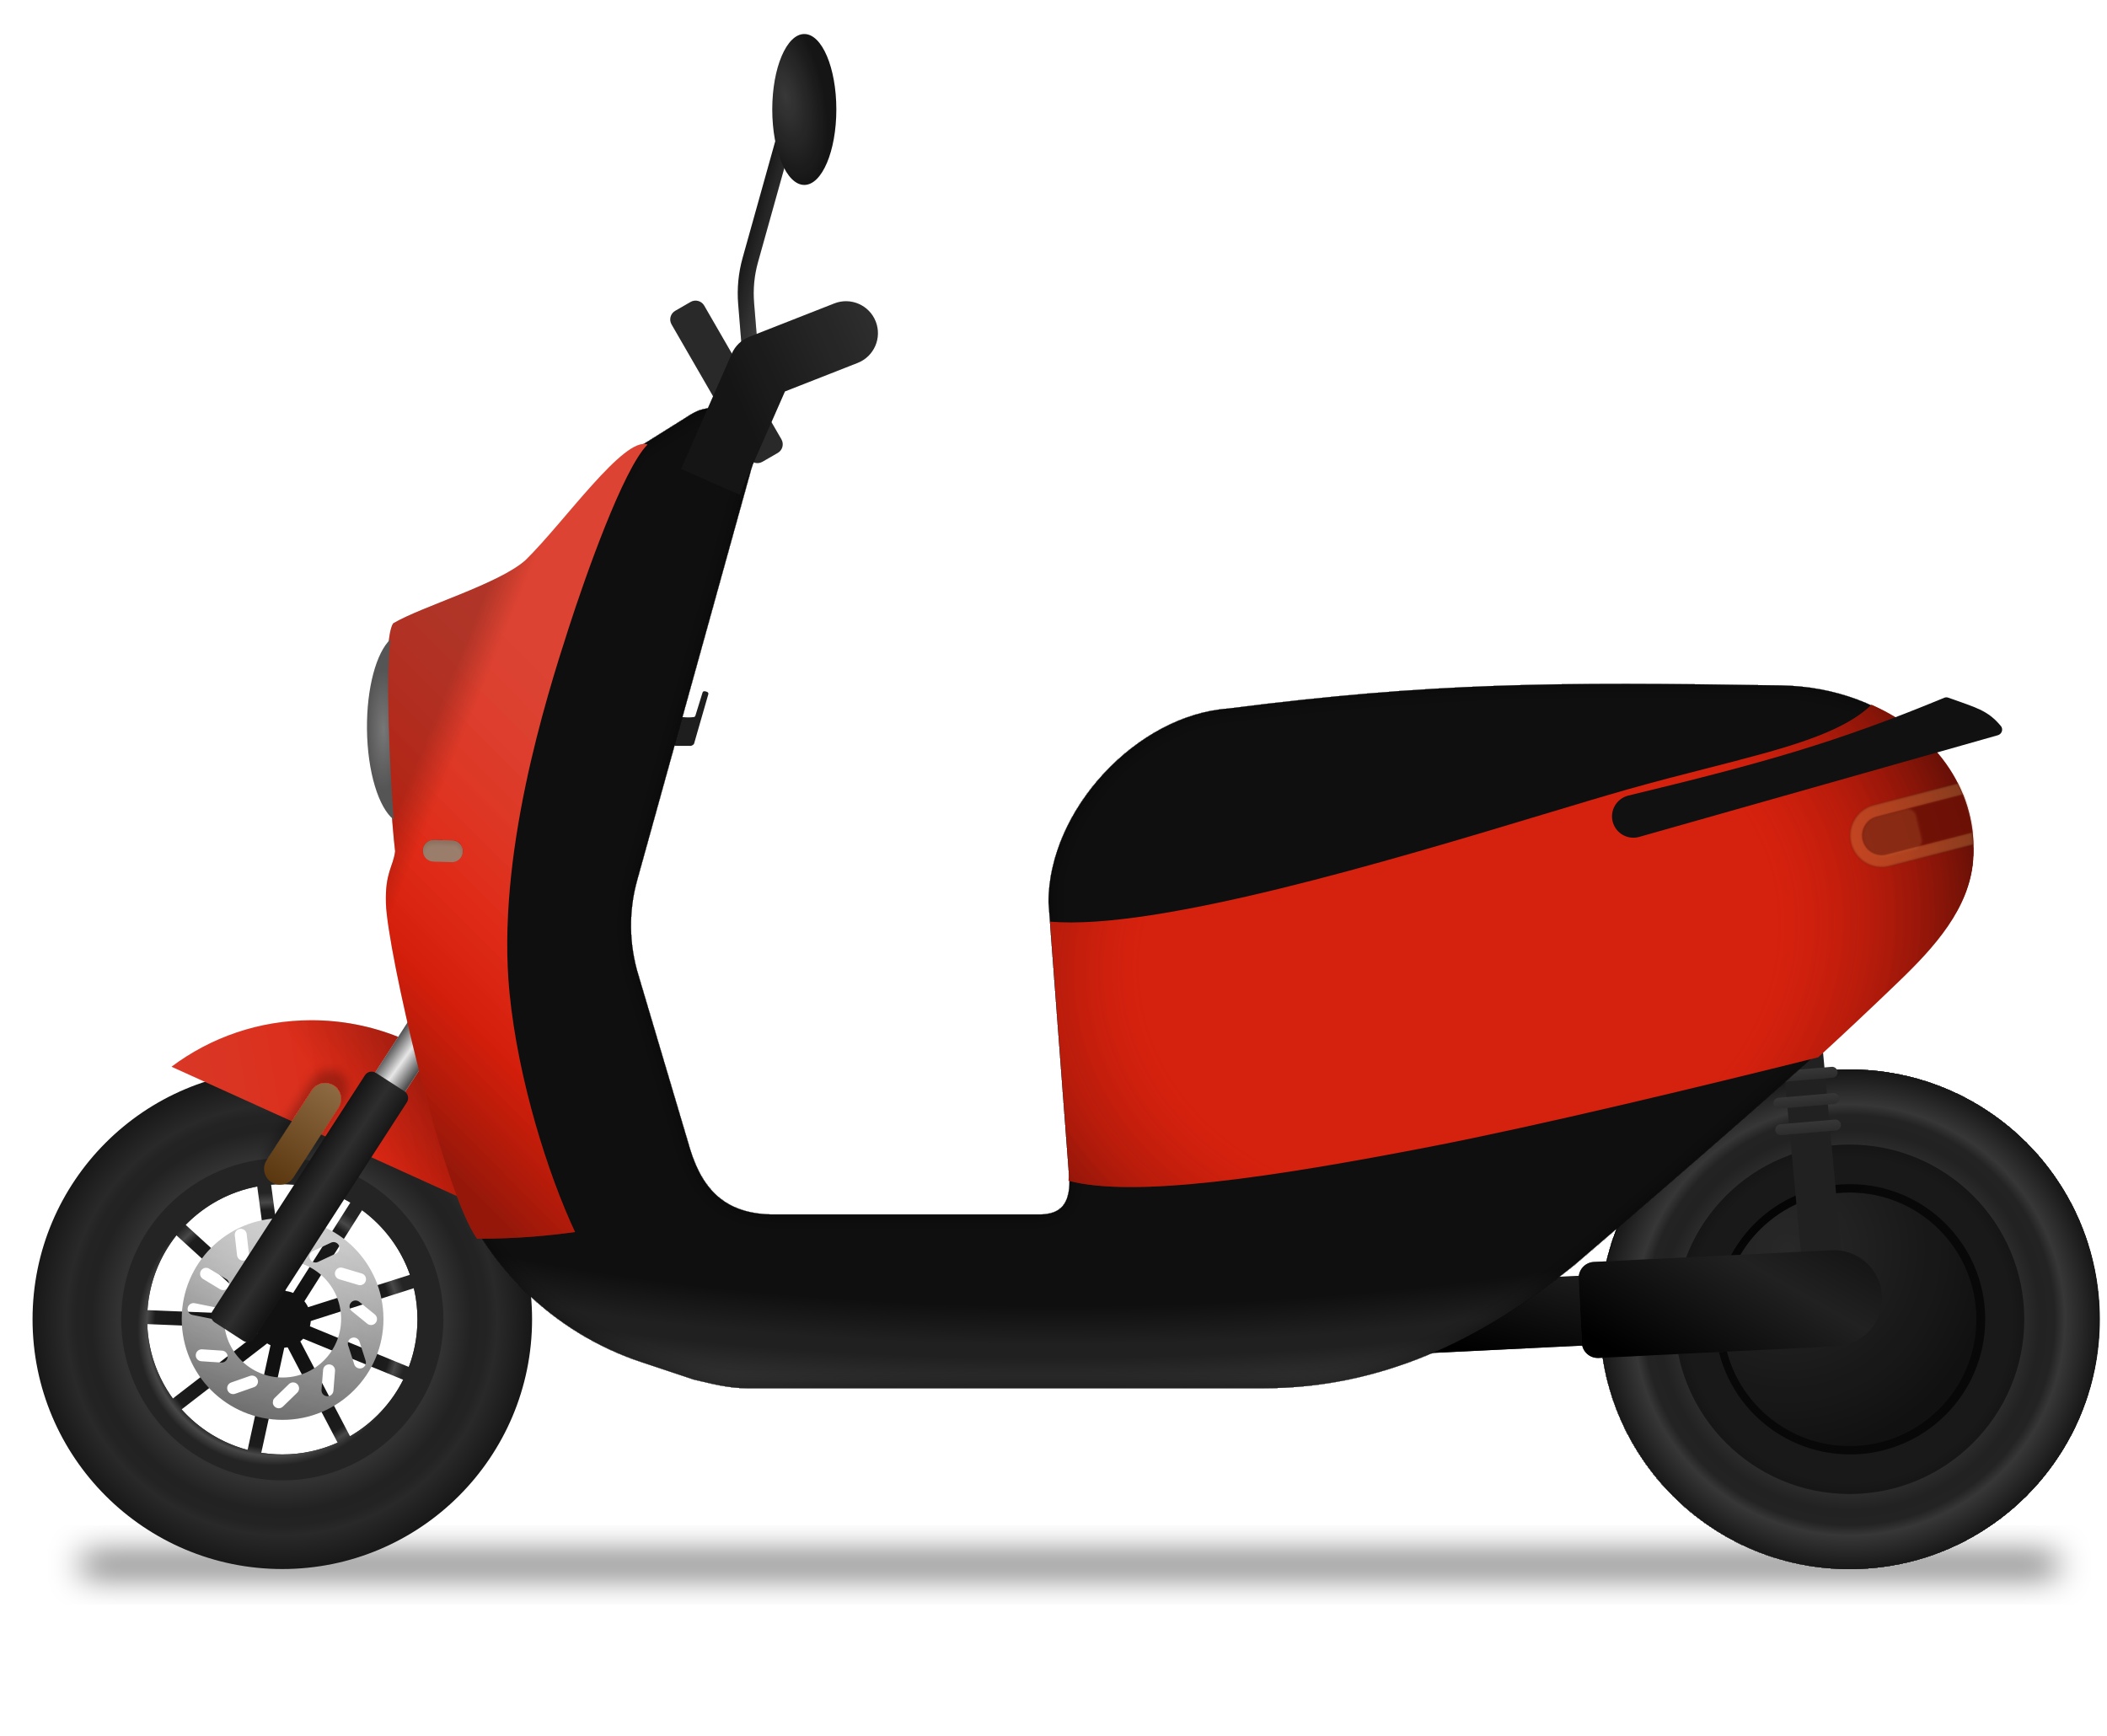
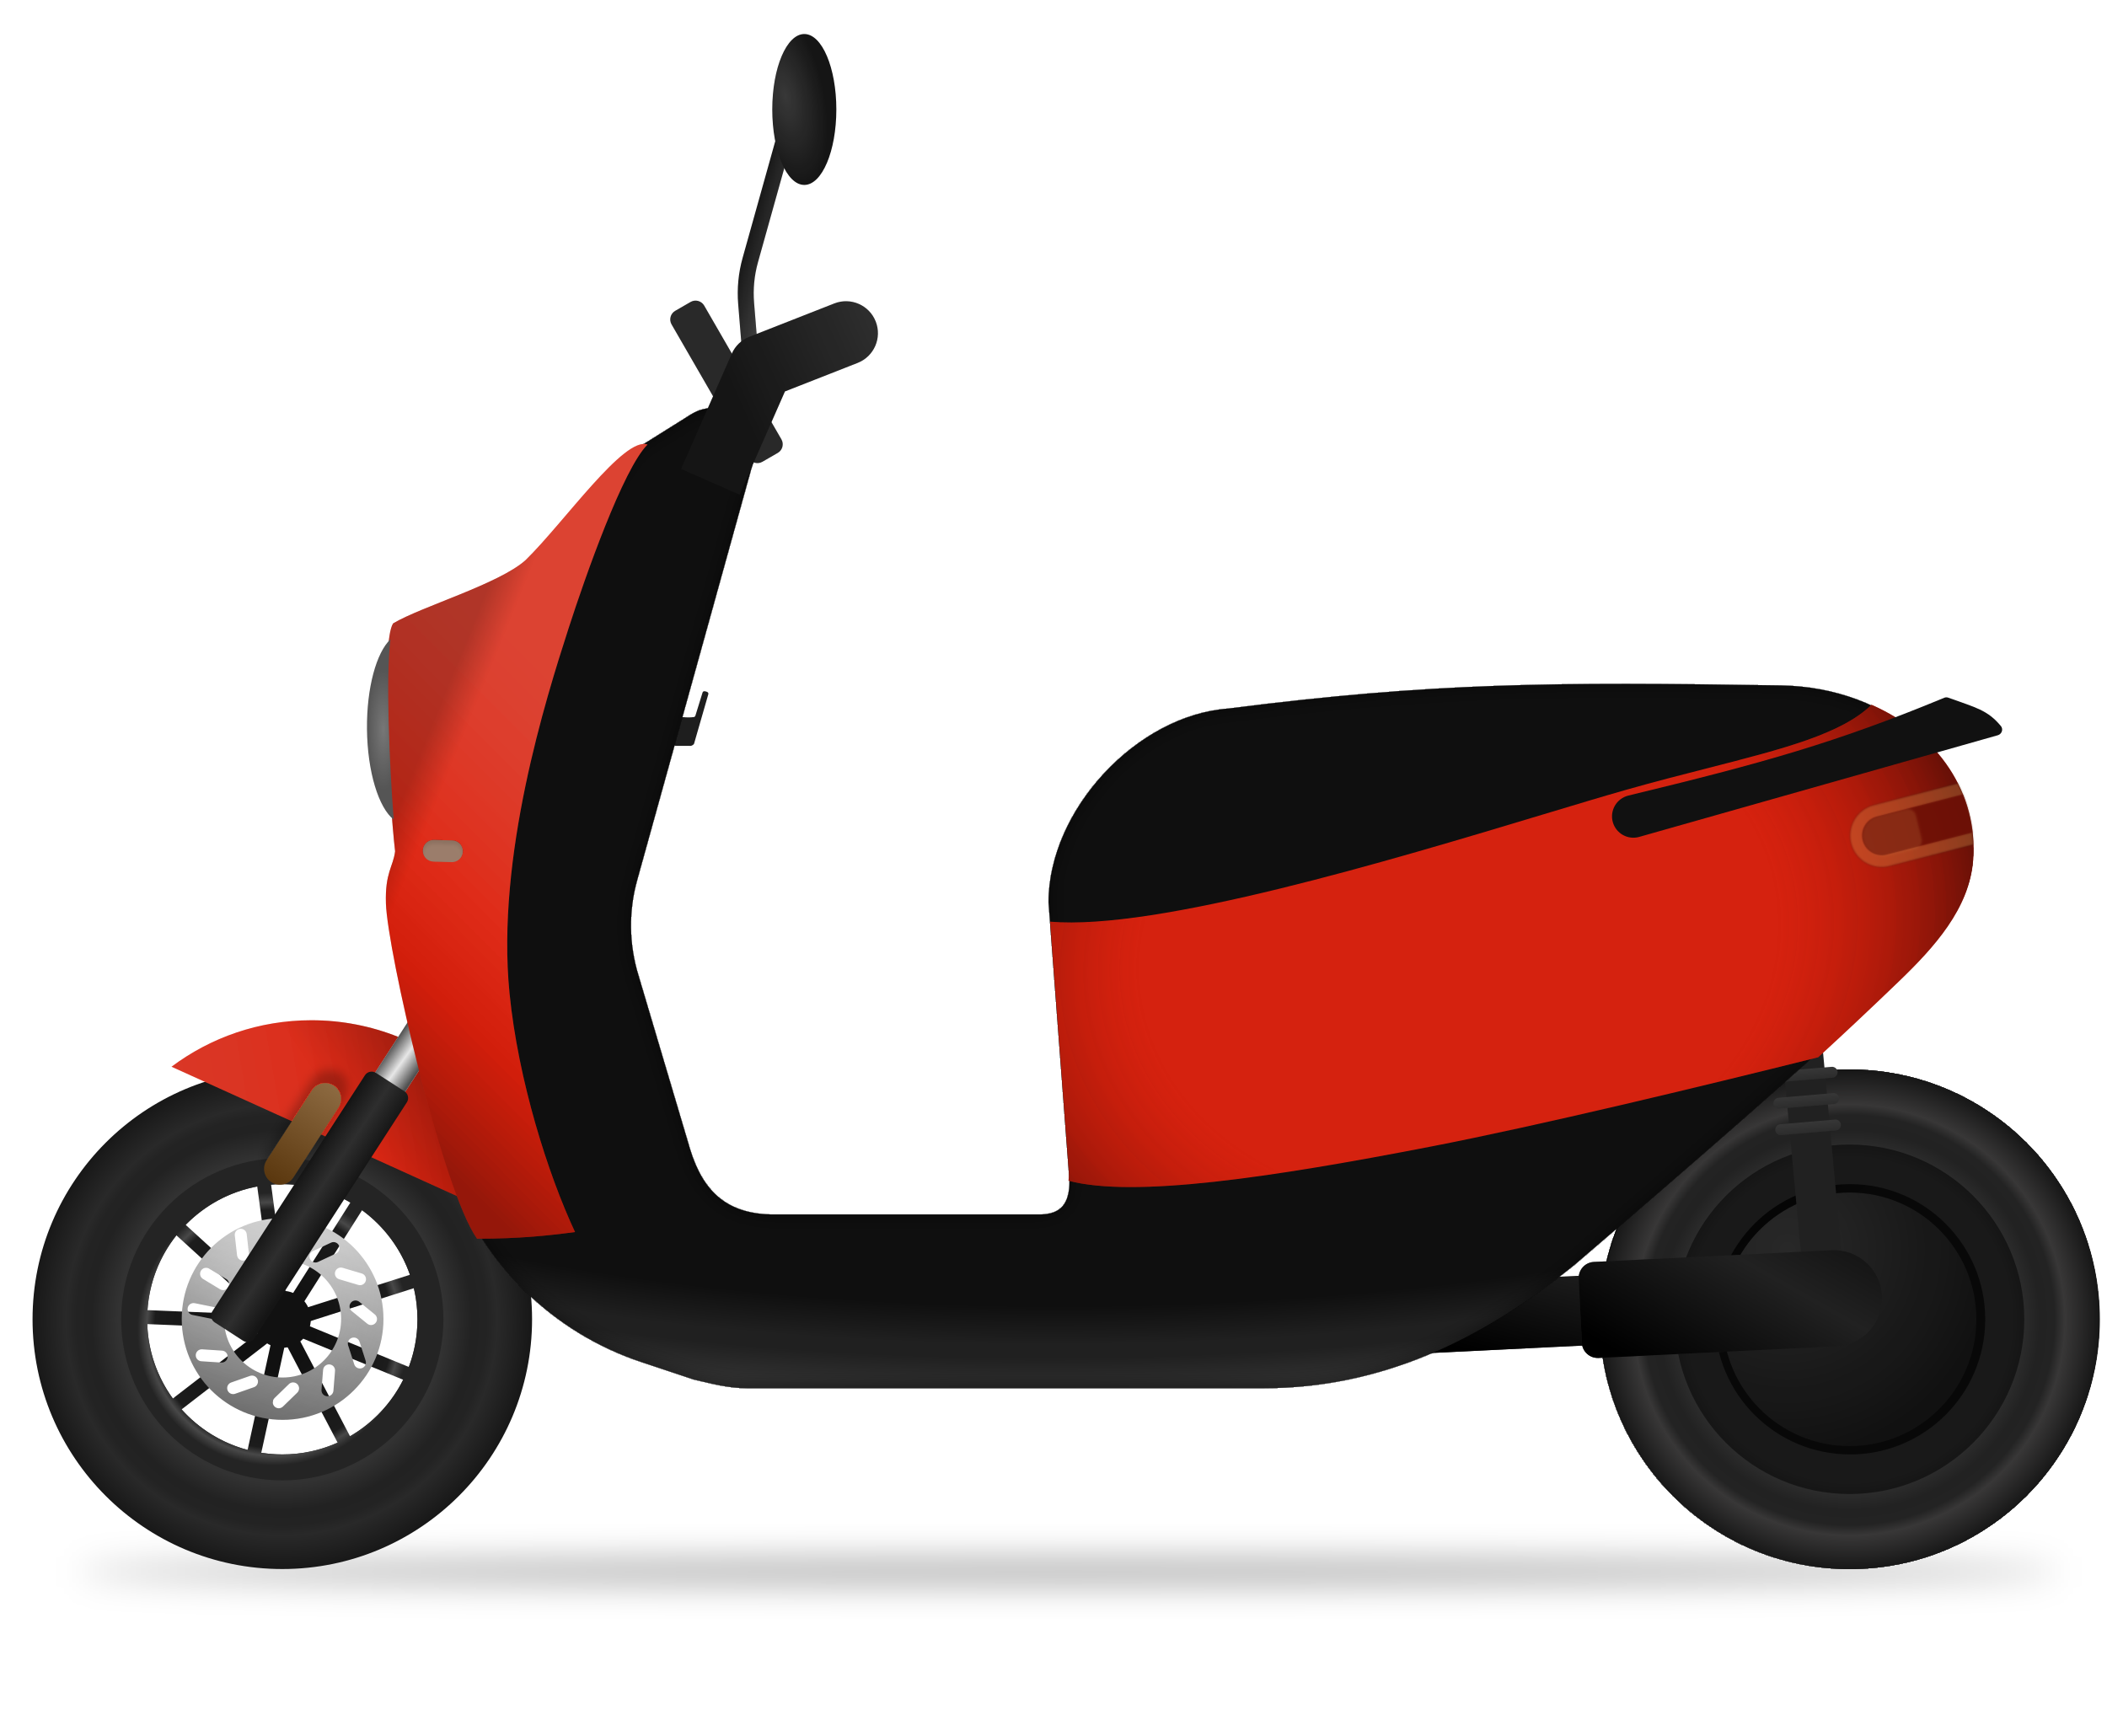
<svg xmlns="http://www.w3.org/2000/svg" width="1055" height="869" viewBox="0 0 1055 869" fill="none">
  <g filter="url(#filter0_f_2022_28193)">
-     <rect width="989.688" height="6.624" rx="3.312" transform="matrix(-1 0 0 1 1030.27 780.38)" fill="black" />
+     <ellipse cx="535" cy="787" rx="496" ry="7" fill="black" fill-opacity="0.3" />
  </g>
  <g filter="url(#filter1_i_2022_28193)">
    <circle cx="125.059" cy="125.059" r="125.059" transform="matrix(-1 0 0 1 1051.15 535.59)" fill="#111111" />
    <circle cx="125.059" cy="125.059" r="125.059" transform="matrix(-1 0 0 1 1051.15 535.59)" fill="url(#paint0_linear_2022_28193)" />
  </g>
  <path fill-rule="evenodd" clip-rule="evenodd" d="M926.357 785.708C857.288 785.708 801.297 729.718 801.297 660.649C801.297 591.581 857.288 535.59 926.357 535.59C995.425 535.59 1051.42 591.581 1051.42 660.649C1051.42 729.718 995.425 785.708 926.357 785.708ZM926.357 728.321C888.983 728.321 858.685 698.023 858.685 660.649C858.685 623.275 888.983 592.977 926.357 592.977C963.731 592.977 994.028 623.275 994.028 660.649C994.028 698.023 963.731 728.321 926.357 728.321Z" fill="url(#paint1_radial_2022_28193)" />
  <circle cx="63.498" cy="63.498" r="63.498" transform="matrix(-1 0 0 1 989.585 597.151)" fill="#111111" />
  <circle cx="63.498" cy="63.498" r="63.498" transform="matrix(-1 0 0 1 989.585 597.151)" fill="url(#paint2_radial_2022_28193)" fill-opacity="0.1" />
  <circle cx="63.498" cy="63.498" r="75.498" transform="matrix(-1 0 0 1 989.585 597.151)" stroke="black" stroke-opacity="0.5" stroke-width="24" />
  <circle cx="14.271" cy="14.271" r="14.271" transform="matrix(-1 0 0 1 155.628 646.378)" fill="#111111" />
  <path fill-rule="evenodd" clip-rule="evenodd" d="M141.357 785.708C72.288 785.708 16.297 729.718 16.297 660.649C16.297 591.581 72.288 535.59 141.357 535.59C210.425 535.59 266.416 591.581 266.416 660.649C266.416 729.718 210.425 785.708 141.357 785.708ZM141.357 728.321C103.983 728.321 73.685 698.023 73.685 660.649C73.685 623.275 103.983 592.977 141.357 592.977C178.731 592.977 209.028 623.275 209.028 660.649C209.028 698.023 178.731 728.321 141.357 728.321Z" fill="url(#paint3_radial_2022_28193)" />
  <path fill-rule="evenodd" clip-rule="evenodd" d="M141.356 741.321C96.802 741.321 60.684 705.203 60.684 660.649C60.684 616.095 96.802 579.978 141.356 579.978C185.909 579.978 222.027 616.095 222.027 660.649C222.027 705.203 185.909 741.321 141.356 741.321ZM130.821 727.506C134.254 728.042 137.772 728.321 141.356 728.321C151.219 728.321 160.589 726.211 169.04 722.417L142.864 672.469L130.821 727.506ZM123.97 726.067C111.024 722.635 99.6 715.462 90.926 705.776L136.026 670.972L123.97 726.067ZM86.53 700.326L131.749 665.431L73.726 663.057C74.212 676.954 78.888 689.785 86.53 700.326ZM73.837 656.056L132.035 658.437L88.326 618.605C80.05 629.03 74.783 641.951 73.837 656.056ZM92.956 613.353L136.75 653.264L128.801 594.14C114.881 596.751 102.464 603.625 92.956 613.353ZM135.739 593.207L143.687 652.329L175.444 602.178C165.434 596.329 153.786 592.978 141.356 592.978C139.464 592.978 137.591 593.055 135.739 593.207ZM181.299 606.017C192.257 614.043 200.71 625.285 205.269 638.354L149.602 656.074L181.299 606.017ZM207.227 645.077C208.404 650.077 209.027 655.29 209.027 660.649C209.027 669.051 207.496 677.094 204.698 684.517L151.725 662.744L207.227 645.077ZM201.891 690.931C195.963 702.758 186.67 712.607 175.269 719.223L149.064 669.219L201.891 690.931ZM142.215 662.466L142.711 661.922L143.236 662.254L142.238 664.682L142.126 664.657L142.215 662.466Z" fill="url(#paint4_radial_2022_28193)" />
  <path fill-rule="evenodd" clip-rule="evenodd" d="M141.5 711C113.61 711 91 688.39 91 660.5C91 632.61 113.61 610 141.5 610C169.39 610 192 632.61 192 660.5C192 688.39 169.39 711 141.5 711ZM141.5 689.81C157.688 689.81 170.81 676.688 170.81 660.5C170.81 644.312 157.688 631.19 141.5 631.19C125.312 631.19 112.19 644.312 112.19 660.5C112.19 676.688 125.312 689.81 141.5 689.81ZM124.661 627.917C124.849 629.563 123.666 631.049 122.02 631.237C120.373 631.424 118.887 630.241 118.7 628.595L117.569 618.659C117.382 617.013 118.565 615.526 120.211 615.339C121.857 615.152 123.343 616.335 123.531 617.981L124.661 627.917ZM114.304 644.593C115.162 643.176 114.708 641.331 113.29 640.474L104.733 635.299C103.315 634.441 101.471 634.896 100.613 636.313C99.756 637.731 100.21 639.576 101.628 640.433L110.185 645.608C111.603 646.465 113.447 646.011 114.304 644.593ZM107.318 654.563C108.942 654.891 109.992 656.474 109.664 658.098C109.336 659.722 107.754 660.773 106.13 660.445L96.328 658.465C94.704 658.137 93.653 656.554 93.981 654.93C94.309 653.306 95.891 652.256 97.516 652.584L107.318 654.563ZM111.185 676.332C112.839 676.439 114.092 677.867 113.984 679.52C113.876 681.174 112.448 682.427 110.795 682.319L100.816 681.668C99.163 681.56 97.91 680.133 98.018 678.479C98.126 676.826 99.553 675.573 101.207 675.681L111.185 676.332ZM137.43 704.297C138.584 705.486 140.484 705.514 141.673 704.36L148.848 697.395C150.037 696.241 150.065 694.342 148.911 693.153C147.757 691.964 145.858 691.935 144.669 693.089L137.494 700.054C136.305 701.208 136.276 703.108 137.43 704.297ZM166.951 696.442C166.817 698.093 165.37 699.324 163.718 699.19C162.067 699.056 160.836 697.609 160.97 695.957L161.778 685.99C161.912 684.339 163.359 683.108 165.01 683.242C166.662 683.376 167.892 684.823 167.758 686.475L166.951 696.442ZM181.145 685.15C182.722 684.642 183.589 682.952 183.081 681.375L180.017 671.856C179.509 670.279 177.819 669.412 176.242 669.919C174.665 670.427 173.798 672.117 174.306 673.694L177.37 683.213C177.877 684.79 179.568 685.657 181.145 685.15ZM181.124 637.697C182.713 638.168 183.618 639.837 183.147 641.426C182.676 643.014 181.007 643.92 179.418 643.449L169.831 640.605C168.242 640.134 167.337 638.465 167.808 636.876C168.279 635.288 169.949 634.382 171.537 634.853L181.124 637.697ZM188.108 662.42C189.153 661.134 188.958 659.245 187.672 658.2L179.913 651.892C178.627 650.847 176.738 651.042 175.692 652.328C174.647 653.614 174.842 655.503 176.128 656.548L183.888 662.856C185.174 663.901 187.063 663.706 188.108 662.42ZM165.746 622.268C167.247 621.568 169.032 622.217 169.733 623.719C170.433 625.22 169.784 627.005 168.282 627.706L159.22 631.933C157.718 632.634 155.933 631.984 155.233 630.483C154.532 628.981 155.182 627.196 156.683 626.496L165.746 622.268ZM113.907 696.114C114.453 697.678 116.165 698.502 117.729 697.955L127.168 694.654C128.732 694.107 129.557 692.396 129.01 690.832C128.463 689.268 126.751 688.443 125.187 688.99L115.748 692.292C114.184 692.839 113.36 694.55 113.907 696.114Z" fill="url(#paint5_linear_2022_28193)" />
  <path fill-rule="evenodd" clip-rule="evenodd" d="M141.5 711C113.61 711 91 688.39 91 660.5C91 632.61 113.61 610 141.5 610C169.39 610 192 632.61 192 660.5C192 688.39 169.39 711 141.5 711ZM141.5 689.81C157.688 689.81 170.81 676.688 170.81 660.5C170.81 644.312 157.688 631.19 141.5 631.19C125.312 631.19 112.19 644.312 112.19 660.5C112.19 676.688 125.312 689.81 141.5 689.81ZM124.661 627.917C124.849 629.563 123.666 631.049 122.02 631.237C120.373 631.424 118.887 630.241 118.7 628.595L117.569 618.659C117.382 617.013 118.565 615.526 120.211 615.339C121.857 615.152 123.343 616.335 123.531 617.981L124.661 627.917ZM114.304 644.593C115.162 643.176 114.708 641.331 113.29 640.474L104.733 635.299C103.315 634.441 101.471 634.896 100.613 636.313C99.756 637.731 100.21 639.576 101.628 640.433L110.185 645.608C111.603 646.465 113.447 646.011 114.304 644.593ZM107.318 654.563C108.942 654.891 109.992 656.474 109.664 658.098C109.336 659.722 107.754 660.773 106.13 660.445L96.328 658.465C94.704 658.137 93.653 656.554 93.981 654.93C94.309 653.306 95.891 652.256 97.516 652.584L107.318 654.563ZM111.185 676.332C112.839 676.439 114.092 677.867 113.984 679.52C113.876 681.174 112.448 682.427 110.795 682.319L100.816 681.668C99.163 681.56 97.91 680.133 98.018 678.479C98.126 676.826 99.553 675.573 101.207 675.681L111.185 676.332ZM137.43 704.297C138.584 705.486 140.484 705.514 141.673 704.36L148.848 697.395C150.037 696.241 150.065 694.342 148.911 693.153C147.757 691.964 145.858 691.935 144.669 693.089L137.494 700.054C136.305 701.208 136.276 703.108 137.43 704.297ZM166.951 696.442C166.817 698.093 165.37 699.324 163.718 699.19C162.067 699.056 160.836 697.609 160.97 695.957L161.778 685.99C161.912 684.339 163.359 683.108 165.01 683.242C166.662 683.376 167.892 684.823 167.758 686.475L166.951 696.442ZM181.145 685.15C182.722 684.642 183.589 682.952 183.081 681.375L180.017 671.856C179.509 670.279 177.819 669.412 176.242 669.919C174.665 670.427 173.798 672.117 174.306 673.694L177.37 683.213C177.877 684.79 179.568 685.657 181.145 685.15ZM181.124 637.697C182.713 638.168 183.618 639.837 183.147 641.426C182.676 643.014 181.007 643.92 179.418 643.449L169.831 640.605C168.242 640.134 167.337 638.465 167.808 636.876C168.279 635.288 169.949 634.382 171.537 634.853L181.124 637.697ZM188.108 662.42C189.153 661.134 188.958 659.245 187.672 658.2L179.913 651.892C178.627 650.847 176.738 651.042 175.692 652.328C174.647 653.614 174.842 655.503 176.128 656.548L183.888 662.856C185.174 663.901 187.063 663.706 188.108 662.42ZM165.746 622.268C167.247 621.568 169.032 622.217 169.733 623.719C170.433 625.22 169.784 627.005 168.282 627.706L159.22 631.933C157.718 632.634 155.933 631.984 155.233 630.483C154.532 628.981 155.182 627.196 156.683 626.496L165.746 622.268ZM113.907 696.114C114.453 697.678 116.165 698.502 117.729 697.955L127.168 694.654C128.732 694.107 129.557 692.396 129.01 690.832C128.463 689.268 126.751 688.443 125.187 688.99L115.748 692.292C114.184 692.839 113.36 694.55 113.907 696.114Z" fill="url(#paint6_radial_2022_28193)" fill-opacity="0.2" style="mix-blend-mode:multiply" />
  <path d="M85.873 534.173C105.396 519.553 129.641 510.894 155.909 510.894C217.444 510.894 267.88 558.417 272.518 618.763L85.873 534.173Z" fill="#D5220F" />
  <path d="M85.873 534.173C105.396 519.553 129.641 510.894 155.909 510.894C217.444 510.894 267.88 558.417 272.518 618.763L85.873 534.173Z" fill="url(#paint7_linear_2022_28193)" style="mix-blend-mode:luminosity" />
  <path d="M85.873 534.173C105.396 519.553 129.641 510.894 155.909 510.894C217.444 510.894 267.88 558.417 272.518 618.763L85.873 534.173Z" fill="url(#paint8_linear_2022_28193)" fill-opacity="0.2" style="mix-blend-mode:luminosity" />
  <rect width="17.882" height="37.243" transform="matrix(-0.839799 -0.542898 -0.542898 0.839799 221.553 517.881)" fill="#D9D9D9" />
  <rect width="17.882" height="37.243" transform="matrix(-0.839799 -0.542898 -0.542898 0.839799 221.553 517.881)" fill="url(#paint9_linear_2022_28193)" />
  <rect width="24.983" height="148.759" rx="4" transform="matrix(-0.839799 -0.542898 -0.542898 0.839799 205.879 548.665)" fill="url(#paint10_linear_2022_28193)" />
  <path d="M351.771 346.803C351.894 346.404 352.254 346.113 352.671 346.131C353.316 346.16 353.774 346.305 354.267 346.591C354.633 346.803 354.778 347.25 354.661 347.657L347.543 372.352C347.514 372.45 347.473 372.545 347.409 372.624C346.976 373.157 346.136 373.549 345.652 373.525C345.55 373.52 345.448 373.5 345.345 373.5H338.313C337.653 373.5 337.174 372.871 337.349 372.234L340.773 359.821C340.904 359.348 341.359 359.041 341.848 359.088C344.122 359.308 345.536 359.298 347.367 359.081C347.753 359.035 348.074 358.762 348.189 358.39L351.771 346.803Z" fill="#1E1E1E" />
  <rect width="20.294" height="113.343" transform="matrix(-0.995734 0.0922683 0.0922683 0.995734 912.039 518.599)" fill="#212121" />
  <rect width="32.96" height="5.46" rx="2.73" transform="matrix(-0.996587 0.0825537 0.0862736 0.996271 919.849 534)" fill="#373737" />
  <rect width="32.96" height="5.46" rx="2.73" transform="matrix(-0.996587 0.0825537 0.0862736 0.996271 919.849 534)" fill="url(#paint11_linear_2022_28193)" fill-opacity="0.2" />
  <rect width="32.96" height="5.46" rx="2.73" transform="matrix(-0.996359 0.0852567 0.0890965 0.996023 920.597 547.161)" fill="#373737" />
  <rect width="32.96" height="5.46" rx="2.73" transform="matrix(-0.996359 0.0852567 0.0890965 0.996023 920.597 547.161)" fill="url(#paint12_linear_2022_28193)" fill-opacity="0.2" />
  <rect width="32.96" height="5.46" rx="2.73" transform="matrix(-0.996359 0.0852567 0.0890965 0.996023 921.509 560.409)" fill="#373737" />
  <rect width="32.96" height="5.46" rx="2.73" transform="matrix(-0.996359 0.0852567 0.0890965 0.996023 921.509 560.409)" fill="url(#paint13_linear_2022_28193)" fill-opacity="0.2" />
  <path d="M933.39 651.062C932.872 640.483 923.875 632.328 913.296 632.846L710.099 642.809C705.686 643.026 702.284 646.778 702.501 651.191L703.431 670.169C703.647 674.582 707.4 677.984 711.813 677.767L918.362 667.64C927.09 667.212 933.818 659.79 933.39 651.062V651.062Z" fill="#212121" />
  <path d="M933.39 651.062C932.872 640.483 923.875 632.328 913.296 632.846L710.099 642.809C705.686 643.026 702.284 646.778 702.501 651.191L703.431 670.169C703.647 674.582 707.4 677.984 711.813 677.767L918.362 667.64C927.09 667.212 933.818 659.79 933.39 651.062V651.062Z" fill="url(#paint14_linear_2022_28193)" />
  <path d="M942.339 648.944C941.688 635.667 930.397 625.432 917.12 626.082L798.077 631.919C793.664 632.136 790.262 635.888 790.478 640.301L792.052 672.4C792.268 676.813 796.021 680.215 800.434 679.999L919.478 674.162C932.755 673.511 942.99 662.22 942.339 648.944V648.944Z" fill="#212121" />
  <path d="M942.339 648.944C941.688 635.667 930.397 625.432 917.12 626.082L798.077 631.919C793.664 632.136 790.262 635.888 790.478 640.301L792.052 672.4C792.268 676.813 796.021 680.215 800.434 679.999L919.478 674.162C932.755 673.511 942.99 662.22 942.339 648.944V648.944Z" fill="url(#paint15_linear_2022_28193)" />
  <g filter="url(#filter2_i_2022_28193)">
    <path d="M891.648 343.227C777.055 341.429 717.206 341.788 615 354.804C569.016 358.171 525 405.696 525 451.804L535.5 591.304C535.5 602.349 531.546 608.141 520.5 608.141H387.5C364.608 608.141 352.16 597.205 345.5 575.304L319.636 488.196C314.941 472.754 314.739 456.294 319.054 440.742L377.248 230.992C382.372 212.524 362.11 197.407 345.867 207.579L319.054 224.371L282.792 275.535C276.304 284.69 268.059 292.453 258.297 297.986C234.754 311.331 207.371 326.772 207.371 350.767L219.416 443.67C219.416 448.856 215.482 456.471 213.808 463.011C212.567 467.862 213.57 472.953 213.986 477.943L221.12 563.507C221.865 572.43 223.211 581.339 226.266 589.756C242.014 633.137 276.777 667.287 321.015 682.052L347.209 690.795C356 692.804 364.5 695.167 374.12 695.167H632.648C691.453 695.167 741.5 671.304 788.5 633.304C853.838 577.299 893.528 542.715 947.183 493.544C967.295 475.113 988.071 453.509 987.965 426.229C987.792 381.556 946.751 344.092 891.648 343.227Z" fill="url(#paint16_radial_2022_28193)" />
  </g>
  <path d="M193.239 452.463C194.001 476.242 221.467 595.552 238.849 620.304C260.125 620.304 274.308 618.774 287.936 616.966C274.447 588.182 259.429 540.903 255.119 497.239C248.364 428.824 273.335 349.84 284.737 314.52C293.087 288.655 311.992 234.841 324.229 222.604C312.549 218.293 282.513 261.539 263.184 280.451C249.973 292.409 210.76 303.812 196.854 312.155C190.597 321.472 194.768 399.622 197.827 426.32C196.854 434.107 192.74 436.889 193.239 452.463Z" fill="#D5220F" />
  <path d="M193.239 452.463C194.001 476.242 221.467 595.552 238.849 620.304C260.125 620.304 274.308 618.774 287.936 616.966C274.447 588.182 259.429 540.903 255.119 497.239C248.364 428.824 273.335 349.84 284.737 314.52C293.087 288.655 311.992 234.841 324.229 222.604C312.549 218.293 282.513 261.539 263.184 280.451C249.973 292.409 210.76 303.812 196.854 312.155C190.597 321.472 194.768 399.622 197.827 426.32C196.854 434.107 192.74 436.889 193.239 452.463Z" fill="url(#paint17_linear_2022_28193)" fill-opacity="0.3" style="mix-blend-mode:luminosity" />
  <path d="M193.239 452.463C194.001 476.242 221.467 595.552 238.849 620.304C260.125 620.304 274.308 618.774 287.936 616.966C274.447 588.182 259.429 540.903 255.119 497.239C248.364 428.824 273.335 349.84 284.737 314.52C293.087 288.655 311.992 234.841 324.229 222.604C312.549 218.293 282.513 261.539 263.184 280.451C249.973 292.409 210.76 303.812 196.854 312.155C190.597 321.472 194.768 399.622 197.827 426.32C196.854 434.107 192.74 436.889 193.239 452.463Z" fill="url(#paint18_linear_2022_28193)" fill-opacity="0.2" style="mix-blend-mode:luminosity" />
  <g filter="url(#filter3_i_2022_28193)">
    <rect width="20.024" height="10.846" rx="5.423" transform="matrix(-0.999603 -0.0281672 -0.0281672 0.999603 231.892 421.016)" fill="#6F6F6F" fill-opacity="0.8" />
    <rect width="20.024" height="10.846" rx="5.423" transform="matrix(-0.999603 -0.0281672 -0.0281672 0.999603 231.892 421.016)" fill="#CEC089" fill-opacity="0.3" />
  </g>
  <path fill-rule="evenodd" clip-rule="evenodd" d="M197.146 410.448C189.587 404.538 183.96 386.487 183.753 365.082C183.552 344.395 188.473 326.742 195.522 320.114C193.109 338.887 194.962 382.665 197.146 410.448Z" fill="#555555" />
  <path fill-rule="evenodd" clip-rule="evenodd" d="M197.146 410.448C189.587 404.538 183.96 386.487 183.753 365.082C183.552 344.395 188.473 326.742 195.522 320.114C193.109 338.887 194.962 382.665 197.146 410.448Z" fill="url(#paint19_radial_2022_28193)" fill-opacity="0.2" />
  <path fill-rule="evenodd" clip-rule="evenodd" d="M910.401 529.443C923.399 517.514 936.635 505.088 950.783 491.46C968.437 474.454 986.212 454.981 988.001 430.534C990.432 397.319 970.625 367.628 937.118 352.928C922.074 367.526 892.996 374.958 855.215 384.615C842.528 387.858 828.86 391.352 814.412 395.452C803.023 398.684 788.727 402.993 772.545 407.87C696.645 430.745 579.263 466.123 525.808 461.541L535.264 587.304C535.264 588.649 535.183 589.975 535.021 591.268C567.535 599.915 635.821 589.814 716.725 574.105C770.348 563.693 851.013 544.298 910.401 529.443Z" fill="#D5220F" />
  <path fill-rule="evenodd" clip-rule="evenodd" d="M910.401 529.443C923.399 517.514 936.635 505.088 950.783 491.46C968.437 474.454 986.212 454.981 988.001 430.534C990.432 397.319 970.625 367.628 937.118 352.928C922.074 367.526 892.996 374.958 855.215 384.615C842.528 387.858 828.86 391.352 814.412 395.452C803.023 398.684 788.727 402.993 772.545 407.87C696.645 430.745 579.263 466.123 525.808 461.541L535.264 587.304C535.264 588.649 535.183 589.975 535.021 591.268C567.535 599.915 635.821 589.814 716.725 574.105C770.348 563.693 851.013 544.298 910.401 529.443Z" fill="url(#paint20_radial_2022_28193)" fill-opacity="0.5" style="mix-blend-mode:luminosity" />
  <path d="M975.475 349.352C974.853 349.128 974.153 349.144 973.542 349.398C919.42 371.837 882.868 382.061 815.379 398.38C809.462 399.81 805.895 405.882 807.567 411.735V411.735C809.188 417.407 815.095 420.697 820.771 419.088L1000.3 368.19C1002.35 367.61 1003.21 365.166 1001.84 363.534C995.157 355.539 989.412 354.376 975.475 349.352Z" fill="#111111" />
  <g filter="url(#filter4_f_2022_28193)">
    <path d="M988 422.891C987.559 412.161 984.916 401.801 980.407 392.304L938.22 403.167C929.792 405.337 924.719 413.928 926.89 422.356C929.06 430.784 937.651 435.856 946.079 433.686L988 422.891Z" fill="#D5A455" fill-opacity="0.3" />
    <path d="M988 422.891C987.559 412.161 984.916 401.801 980.407 392.304L938.22 403.167C929.792 405.337 924.719 413.928 926.89 422.356C929.06 430.784 937.651 435.856 946.079 433.686L988 422.891Z" stroke="black" stroke-opacity="0.1" stroke-linecap="round" stroke-linejoin="round" />
  </g>
  <g filter="url(#filter5_f_2022_28193)">
    <path d="M987.527 416.94C986.747 410.33 985.129 403.9 982.759 397.771L939.788 408.836C934.506 410.197 931.327 415.581 932.687 420.863C934.047 426.146 939.432 429.325 944.714 427.965L987.527 416.94Z" fill="#640600" fill-opacity="0.8" />
  </g>
  <g filter="url(#filter6_f_2022_28193)">
    <path d="M959.306 408.215C958.781 406.069 956.617 404.755 954.471 405.279L940.311 408.738C934.901 410.059 931.587 415.516 932.909 420.926V420.926C934.23 426.335 939.687 429.649 945.096 428.328L959.256 424.869C961.402 424.344 962.717 422.18 962.193 420.034L959.306 408.215Z" fill="#FFBF65" fill-opacity="0.15" />
  </g>
  <g filter="url(#filter7_d_2022_28193)">
    <rect width="15.89" height="57.561" rx="7.945" transform="matrix(-0.839809 -0.542881 -0.542881 0.839809 173.809 547.962)" fill="#704512" />
    <rect width="15.89" height="57.561" rx="7.945" transform="matrix(-0.839809 -0.542881 -0.542881 0.839809 173.809 547.962)" fill="url(#paint21_linear_2022_28193)" fill-opacity="0.2" />
  </g>
  <path d="M391.929 72.145L375.685 130.218C373.707 137.286 373.001 144.649 373.598 151.964L376.542 188.026" stroke="#151515" stroke-width="8" stroke-linecap="round" stroke-linejoin="round" />
  <path d="M391.929 72.145L375.685 130.218C373.707 137.286 373.001 144.649 373.598 151.964L376.542 188.026" stroke="url(#paint22_linear_2022_28193)" stroke-opacity="0.2" stroke-width="8" stroke-linecap="round" stroke-linejoin="round" />
  <ellipse cx="16.04" cy="37.788" rx="16.04" ry="37.788" transform="matrix(-1 0 0 1 418.767 17.0332)" fill="#151515" />
  <ellipse cx="16.04" cy="37.788" rx="16.04" ry="37.788" transform="matrix(-1 0 0 1 418.767 17.0332)" fill="url(#paint23_radial_2022_28193)" fill-opacity="0.15" />
  <rect width="18.88" height="87.309" rx="5" transform="matrix(-0.866025 0.5 0.5 0.866025 350.108 148.7)" fill="#292929" />
  <path d="M417.745 151.946C425.97 148.716 435.256 152.766 438.485 160.992C441.714 169.217 437.664 178.503 429.439 181.732L417.745 151.946ZM381.053 183.54L366.405 177.102C368.106 173.231 371.27 170.191 375.206 168.646L381.053 183.54ZM429.439 181.732L386.9 198.433L375.206 168.646L417.745 151.946L429.439 181.732ZM395.701 189.977L370.322 247.723L341.026 234.848L366.405 177.102L395.701 189.977Z" fill="#151515" />
  <path d="M417.745 151.946C425.97 148.716 435.256 152.766 438.485 160.992C441.714 169.217 437.664 178.503 429.439 181.732L417.745 151.946ZM381.053 183.54L366.405 177.102C368.106 173.231 371.27 170.191 375.206 168.646L381.053 183.54ZM429.439 181.732L386.9 198.433L375.206 168.646L417.745 151.946L429.439 181.732ZM395.701 189.977L370.322 247.723L341.026 234.848L366.405 177.102L395.701 189.977Z" fill="url(#paint24_linear_2022_28193)" fill-opacity="0.1" />
  <defs>
-     <filter id="filter0_f_2022_28193" x="24.182" y="763.98" width="1022.49" height="39.425" filterUnits="userSpaceOnUse" color-interpolation-filters="sRGB">
+     <filter id="filter0_f_2022_28193" x="22.6" y="763.6" width="1024.8" height="46.8" filterUnits="userSpaceOnUse" color-interpolation-filters="sRGB">
      <feFlood flood-opacity="0" result="BackgroundImageFix" />
      <feBlend mode="normal" in="SourceGraphic" in2="BackgroundImageFix" result="shape" />
      <feGaussianBlur stdDeviation="8.2" result="effect1_foregroundBlur_2022_28193" />
    </filter>
    <filter id="filter1_i_2022_28193" x="801.027" y="535.59" width="250.118" height="250.119" filterUnits="userSpaceOnUse" color-interpolation-filters="sRGB">
      <feFlood flood-opacity="0" result="BackgroundImageFix" />
      <feBlend mode="normal" in="SourceGraphic" in2="BackgroundImageFix" result="shape" />
      <feColorMatrix in="SourceAlpha" type="matrix" values="0 0 0 0 0 0 0 0 0 0 0 0 0 0 0 0 0 0 127 0" result="hardAlpha" />
      <feMorphology radius="10" operator="erode" in="SourceAlpha" result="effect1_innerShadow_2022_28193" />
      <feOffset />
      <feGaussianBlur stdDeviation="4.9" />
      <feComposite in2="hardAlpha" operator="arithmetic" k2="-1" k3="1" />
      <feColorMatrix type="matrix" values="0 0 0 0 0 0 0 0 0 0 0 0 0 0 0 0 0 0 0.5 0" />
      <feBlend mode="normal" in2="shape" result="effect1_innerShadow_2022_28193" />
    </filter>
    <filter id="filter2_i_2022_28193" x="207.371" y="204.304" width="780.595" height="490.863" filterUnits="userSpaceOnUse" color-interpolation-filters="sRGB">
      <feFlood flood-opacity="0" result="BackgroundImageFix" />
      <feBlend mode="normal" in="SourceGraphic" in2="BackgroundImageFix" result="shape" />
      <feColorMatrix in="SourceAlpha" type="matrix" values="0 0 0 0 0 0 0 0 0 0 0 0 0 0 0 0 0 0 127 0" result="hardAlpha" />
      <feOffset />
      <feGaussianBlur stdDeviation="5" />
      <feComposite in2="hardAlpha" operator="arithmetic" k2="-1" k3="1" />
      <feColorMatrix type="matrix" values="0 0 0 0 0 0 0 0 0 0 0 0 0 0 0 0 0 0 0.5 0" />
      <feBlend mode="normal" in2="shape" result="effect1_innerShadow_2022_28193" />
    </filter>
    <filter id="filter3_i_2022_28193" x="211.721" y="420.602" width="20.02" height="13.105" filterUnits="userSpaceOnUse" color-interpolation-filters="sRGB">
      <feFlood flood-opacity="0" result="BackgroundImageFix" />
      <feBlend mode="normal" in="SourceGraphic" in2="BackgroundImageFix" result="shape" />
      <feColorMatrix in="SourceAlpha" type="matrix" values="0 0 0 0 0 0 0 0 0 0 0 0 0 0 0 0 0 0 127 0" result="hardAlpha" />
      <feOffset dy="2" />
      <feGaussianBlur stdDeviation="1" />
      <feComposite in2="hardAlpha" operator="arithmetic" k2="-1" k3="1" />
      <feColorMatrix type="matrix" values="0 0 0 0 0 0 0 0 0 0 0 0 0 0 0 0 0 0 0.1 0" />
      <feBlend mode="normal" in2="shape" result="effect1_innerShadow_2022_28193" />
    </filter>
    <filter id="filter4_f_2022_28193" x="924.888" y="390.804" width="64.612" height="44.884" filterUnits="userSpaceOnUse" color-interpolation-filters="sRGB">
      <feFlood flood-opacity="0" result="BackgroundImageFix" />
      <feBlend mode="normal" in="SourceGraphic" in2="BackgroundImageFix" result="shape" />
      <feGaussianBlur stdDeviation="0.5" result="effect1_foregroundBlur_2022_28193" />
    </filter>
    <filter id="filter5_f_2022_28193" x="931.372" y="396.771" width="57.155" height="32.508" filterUnits="userSpaceOnUse" color-interpolation-filters="sRGB">
      <feFlood flood-opacity="0" result="BackgroundImageFix" />
      <feBlend mode="normal" in="SourceGraphic" in2="BackgroundImageFix" result="shape" />
      <feGaussianBlur stdDeviation="0.5" result="effect1_foregroundBlur_2022_28193" />
    </filter>
    <filter id="filter6_f_2022_28193" x="931.118" y="403.664" width="32.69" height="26.455" filterUnits="userSpaceOnUse" color-interpolation-filters="sRGB">
      <feFlood flood-opacity="0" result="BackgroundImageFix" />
      <feBlend mode="normal" in="SourceGraphic" in2="BackgroundImageFix" result="shape" />
      <feGaussianBlur stdDeviation="0.75" result="effect1_foregroundBlur_2022_28193" />
    </filter>
    <filter id="filter7_d_2022_28193" x="128.455" y="531.575" width="50.114" height="62.488" filterUnits="userSpaceOnUse" color-interpolation-filters="sRGB">
      <feFlood flood-opacity="0" result="BackgroundImageFix" />
      <feColorMatrix in="SourceAlpha" type="matrix" values="0 0 0 0 0 0 0 0 0 0 0 0 0 0 0 0 0 0 127 0" result="hardAlpha" />
      <feMorphology radius="1" operator="dilate" in="SourceAlpha" result="effect1_dropShadow_2022_28193" />
      <feOffset dx="2" dy="-5" />
      <feGaussianBlur stdDeviation="2.4" />
      <feComposite in2="hardAlpha" operator="out" />
      <feColorMatrix type="matrix" values="0 0 0 0 0 0 0 0 0 0 0 0 0 0 0 0 0 0 0.25 0" />
      <feBlend mode="normal" in2="BackgroundImageFix" result="effect1_dropShadow_2022_28193" />
      <feBlend mode="normal" in="SourceGraphic" in2="effect1_dropShadow_2022_28193" result="shape" />
    </filter>
    <linearGradient id="paint0_linear_2022_28193" x1="150.817" y1="91.757" x2="189.732" y2="41.819" gradientUnits="userSpaceOnUse">
      <stop stop-opacity="0" />
      <stop offset="1" />
    </linearGradient>
    <radialGradient id="paint1_radial_2022_28193" cx="0" cy="0" r="1" gradientUnits="userSpaceOnUse" gradientTransform="translate(926 661) rotate(89.8361) scale(124.709)">
      <stop offset="0.656" stop-color="#323232" />
      <stop offset="0.764" stop-color="#222222" />
      <stop offset="0.824" stop-color="#232323" />
      <stop offset="0.866" stop-color="#383737" />
      <stop offset="1" stop-color="#181818" />
    </radialGradient>
    <radialGradient id="paint2_radial_2022_28193" cx="0" cy="0" r="1" gradientUnits="userSpaceOnUse" gradientTransform="translate(94.4928 28.8399) rotate(107.524) scale(102.934)">
      <stop stop-color="white" />
      <stop offset="1" stop-color="white" stop-opacity="0" />
    </radialGradient>
    <radialGradient id="paint3_radial_2022_28193" cx="0" cy="0" r="1" gradientUnits="userSpaceOnUse" gradientTransform="translate(141 661) rotate(89.8361) scale(124.709)">
      <stop offset="0.656" stop-color="#323232" />
      <stop offset="0.764" stop-color="#222222" />
      <stop offset="0.824" stop-color="#232323" />
      <stop offset="0.866" stop-color="#292929" />
      <stop offset="1" stop-color="#181818" />
    </radialGradient>
    <radialGradient id="paint4_radial_2022_28193" cx="0" cy="0" r="1" gradientUnits="userSpaceOnUse" gradientTransform="translate(137 665.5) rotate(103.943) scale(74.7011)">
      <stop offset="0.269" stop-color="#111111" />
      <stop offset="0.796" stop-color="#1C1C1C" />
      <stop offset="0.849" stop-color="#484848" />
      <stop offset="0.913" stop-color="#242424" />
    </radialGradient>
    <linearGradient id="paint5_linear_2022_28193" x1="151" y1="615" x2="108.5" y2="733" gradientUnits="userSpaceOnUse">
      <stop stop-color="#E1E1E1" />
      <stop offset="1" stop-color="#606060" />
    </linearGradient>
    <radialGradient id="paint6_radial_2022_28193" cx="0" cy="0" r="1" gradientUnits="userSpaceOnUse" gradientTransform="translate(123 644.5) rotate(91.3972) scale(82.0244)">
      <stop stop-color="white" />
      <stop offset="1" stop-color="#373737" />
    </radialGradient>
    <linearGradient id="paint7_linear_2022_28193" x1="179.195" y1="570.662" x2="326.5" y2="474" gradientUnits="userSpaceOnUse">
      <stop stop-opacity="0" />
      <stop offset="1" />
    </linearGradient>
    <linearGradient id="paint8_linear_2022_28193" x1="272.518" y1="549.278" x2="92.253" y2="580.523" gradientUnits="userSpaceOnUse">
      <stop />
      <stop offset="1" stop-color="white" stop-opacity="0.5" />
    </linearGradient>
    <linearGradient id="paint9_linear_2022_28193" x1="17.899" y1="8.826" x2="-0.274" y2="9.73" gradientUnits="userSpaceOnUse">
      <stop stop-color="#505050" />
      <stop offset="0.495" stop-color="#E7E7E7" />
      <stop offset="1" stop-color="#505050" />
    </linearGradient>
    <linearGradient id="paint10_linear_2022_28193" x1="25.006" y1="35.252" x2="-0.438" y2="35.695" gradientUnits="userSpaceOnUse">
      <stop stop-color="#151515" />
      <stop offset="0.495" stop-color="#2E2E2E" />
      <stop offset="1" stop-color="#151515" />
    </linearGradient>
    <linearGradient id="paint11_linear_2022_28193" x1="16.48" y1="0" x2="16.48" y2="5.46" gradientUnits="userSpaceOnUse">
      <stop stop-opacity="0" />
      <stop offset="1" />
    </linearGradient>
    <linearGradient id="paint12_linear_2022_28193" x1="16.48" y1="0" x2="16.48" y2="5.46" gradientUnits="userSpaceOnUse">
      <stop stop-opacity="0" />
      <stop offset="1" />
    </linearGradient>
    <linearGradient id="paint13_linear_2022_28193" x1="16.48" y1="0" x2="16.48" y2="5.46" gradientUnits="userSpaceOnUse">
      <stop stop-opacity="0" />
      <stop offset="1" />
    </linearGradient>
    <linearGradient id="paint14_linear_2022_28193" x1="869.777" y1="575.249" x2="838.226" y2="701.774" gradientUnits="userSpaceOnUse">
      <stop />
      <stop offset="0.554" stop-opacity="0" />
      <stop offset="1" />
    </linearGradient>
    <linearGradient id="paint15_linear_2022_28193" x1="897.952" y1="544.871" x2="819.907" y2="682.555" gradientUnits="userSpaceOnUse">
      <stop />
      <stop offset="0.554" stop-opacity="0" />
      <stop offset="1" />
    </linearGradient>
    <radialGradient id="paint16_radial_2022_28193" cx="0" cy="0" r="1" gradientUnits="userSpaceOnUse" gradientTransform="translate(597.234 403.998) rotate(87.6625) scale(300.753 783.555)">
      <stop stop-color="#0F0F0F" />
      <stop offset="0.827" stop-color="#0F0F0F" />
      <stop offset="0.891" stop-color="#202020" />
      <stop offset="0.913" stop-color="#202020" />
      <stop offset="1" stop-color="#3C3C3C" />
    </radialGradient>
    <linearGradient id="paint17_linear_2022_28193" x1="219.004" y1="580.315" x2="367.424" y2="432.573" gradientUnits="userSpaceOnUse">
      <stop />
      <stop offset="1" stop-color="white" stop-opacity="0.5" />
    </linearGradient>
    <linearGradient id="paint18_linear_2022_28193" x1="238.563" y1="352.213" x2="223.228" y2="345.979" gradientUnits="userSpaceOnUse">
      <stop stop-opacity="0" />
      <stop offset="1" />
    </linearGradient>
    <radialGradient id="paint19_radial_2022_28193" cx="0" cy="0" r="1" gradientUnits="userSpaceOnUse" gradientTransform="translate(191.966 365.304) rotate(-180) scale(8.5 30.1455)">
      <stop stop-color="white" />
      <stop offset="1" stop-color="white" stop-opacity="0" />
    </radialGradient>
    <radialGradient id="paint20_radial_2022_28193" cx="0" cy="0" r="1" gradientUnits="userSpaceOnUse" gradientTransform="translate(730.271 474.07) rotate(-10.69) scale(262.487 207.365)">
      <stop offset="0.615" stop-color="#363636" stop-opacity="0" />
      <stop offset="1" />
    </radialGradient>
    <linearGradient id="paint21_linear_2022_28193" x1="7.945" y1="0" x2="7.945" y2="57.561" gradientUnits="userSpaceOnUse">
      <stop stop-color="white" />
      <stop offset="1" />
    </linearGradient>
    <linearGradient id="paint22_linear_2022_28193" x1="399.834" y1="104.037" x2="378.356" y2="98.144" gradientUnits="userSpaceOnUse">
      <stop stop-color="white" />
      <stop offset="1" stop-color="white" stop-opacity="0" />
    </linearGradient>
    <radialGradient id="paint23_radial_2022_28193" cx="0" cy="0" r="1" gradientUnits="userSpaceOnUse" gradientTransform="translate(25.5547 30.9916) rotate(102.047) scale(45.5884 19.3505)">
      <stop stop-color="white" />
      <stop offset="1" stop-color="white" stop-opacity="0" />
    </radialGradient>
    <linearGradient id="paint24_linear_2022_28193" x1="371.037" y1="205.078" x2="439.534" y2="174.634" gradientUnits="userSpaceOnUse">
      <stop stop-color="white" stop-opacity="0" />
      <stop offset="1" stop-color="white" />
    </linearGradient>
  </defs>
</svg>
